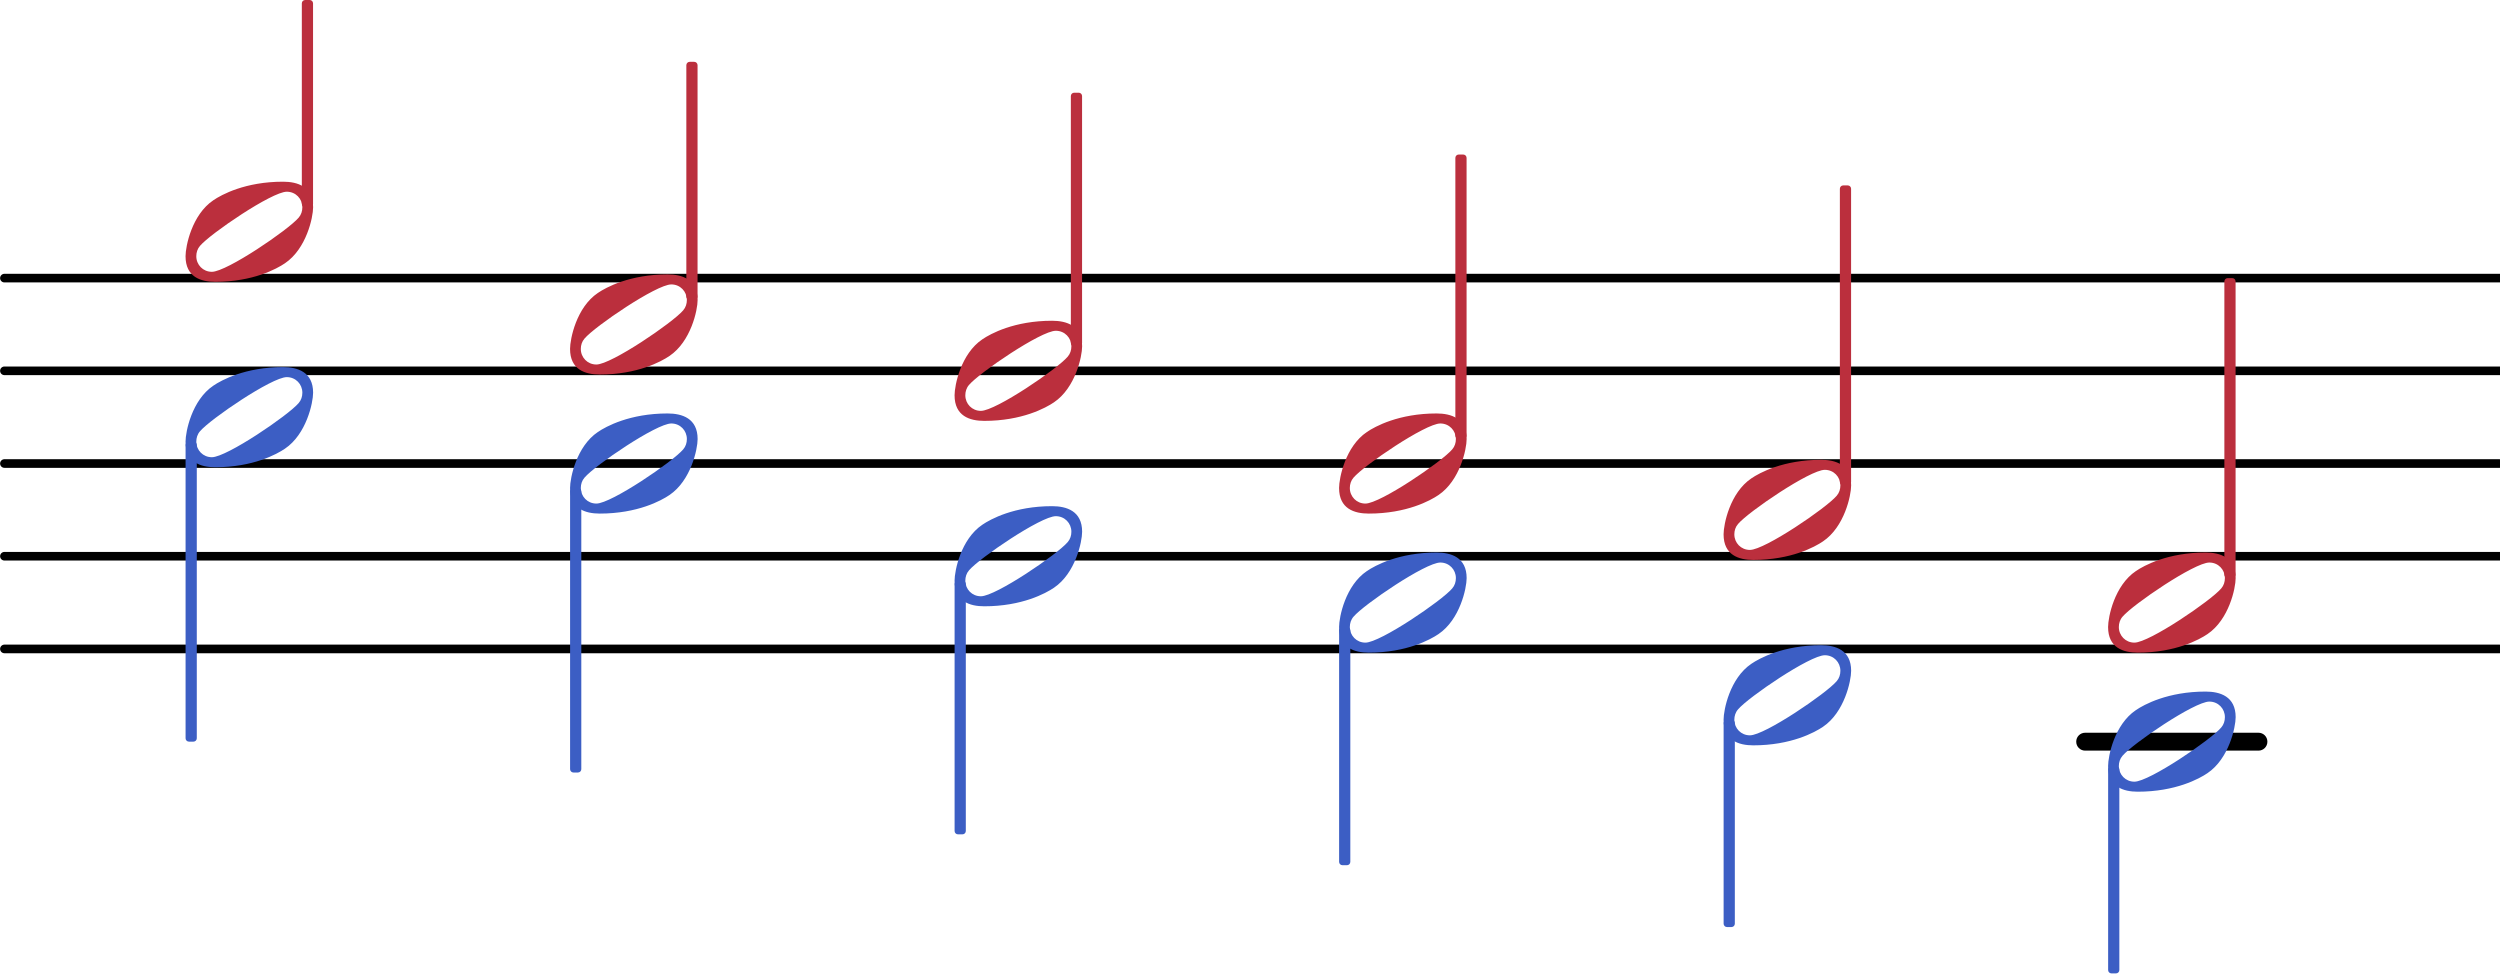
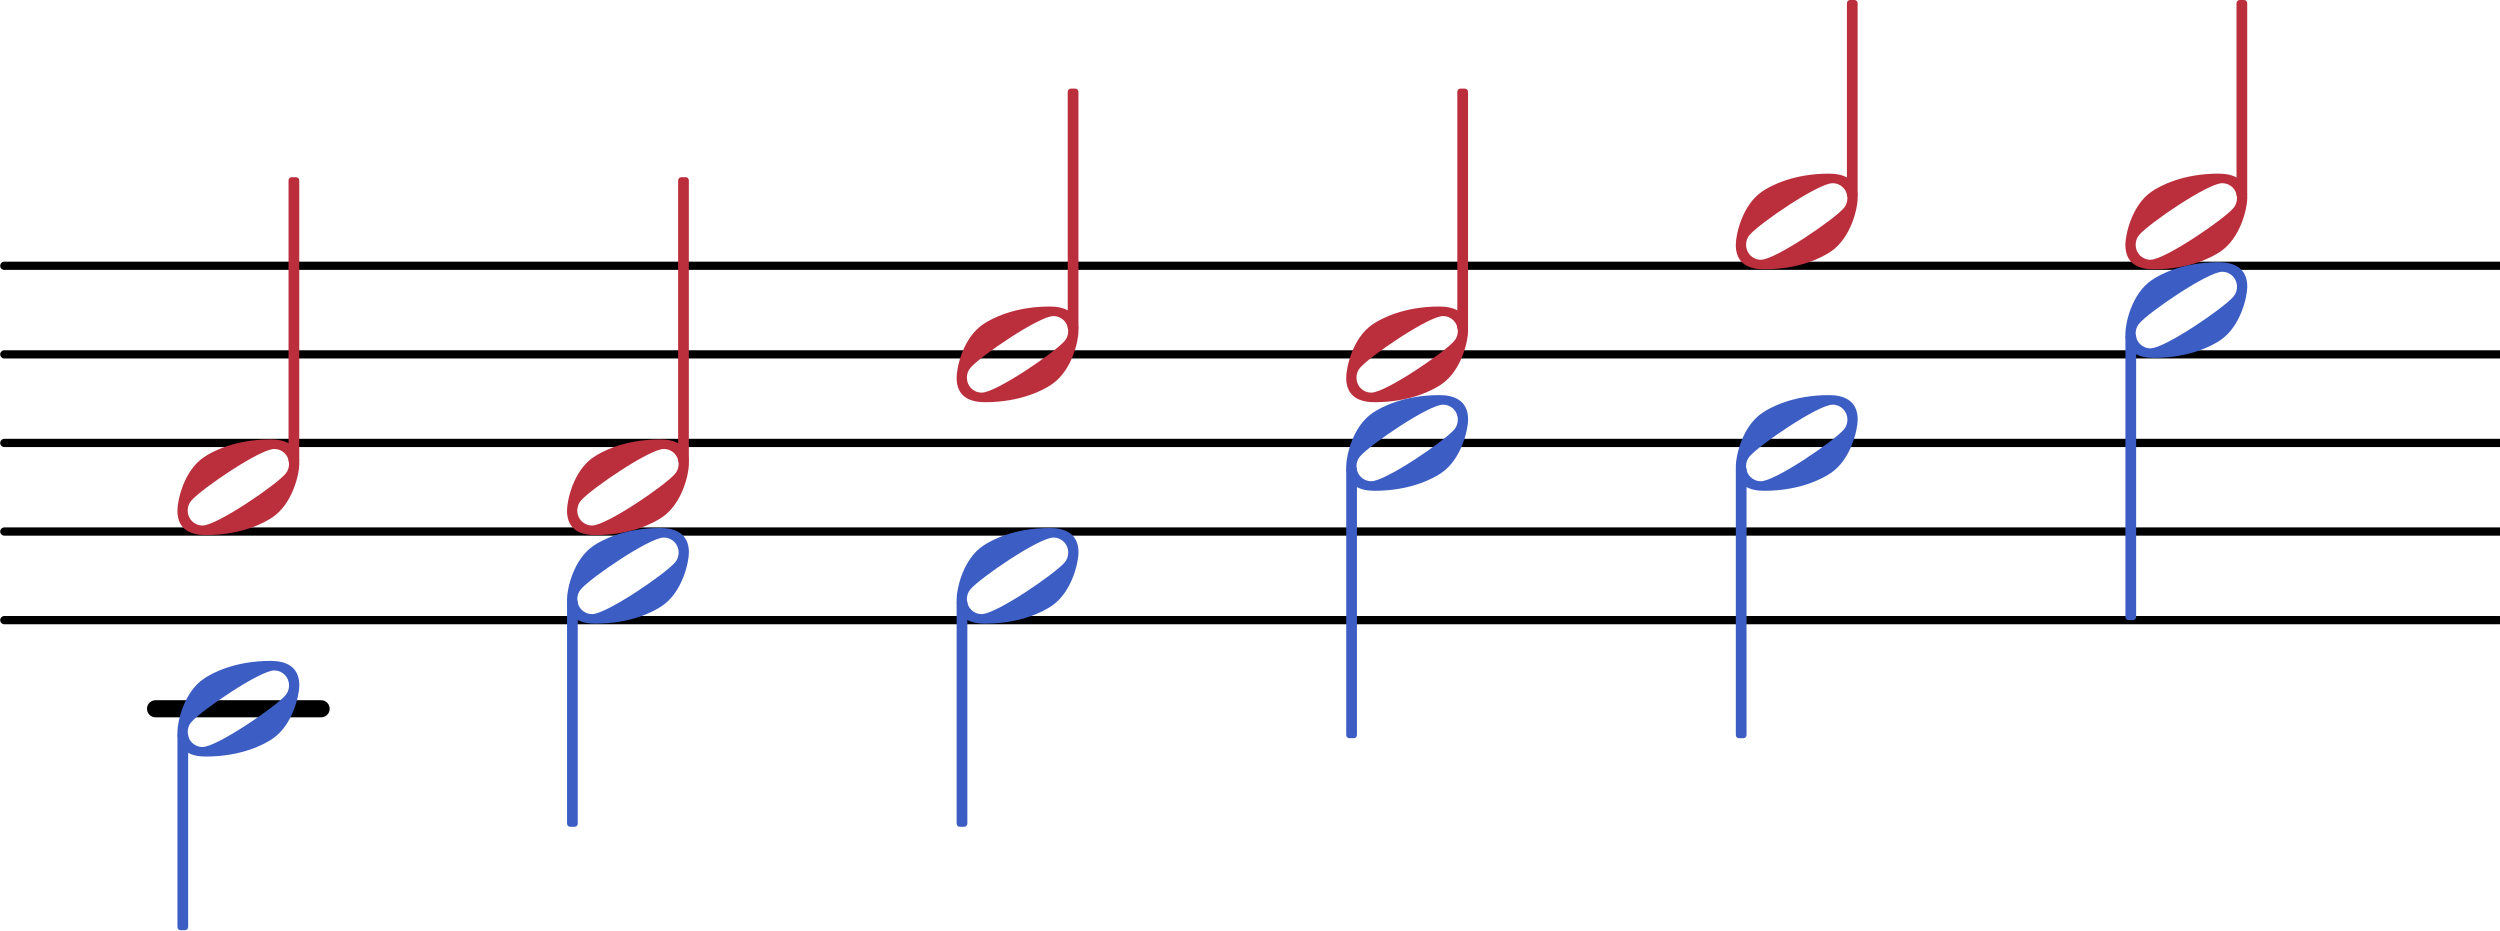
- <svg xmlns="http://www.w3.org/2000/svg" xmlns:xlink="http://www.w3.org/1999/xlink" version="1.2" width="53.19mm" height="20.71mm" viewBox="7.604 -0 26.965 10.5">
+ <svg xmlns="http://www.w3.org/2000/svg" xmlns:xlink="http://www.w3.org/1999/xlink" version="1.2" width="55.66mm" height="20.71mm" viewBox="7.604 -0 28.215 10.5">
  <style type="text/css">

tspan { white-space: pre; }

</style>
  <g transform="translate(0, 8)">
-     <rect x="29.999" y="-0.096" width="2.062" height="0.193" ry="0.096" fill="currentColor" />
+     <rect x="9.261" y="-0.096" width="2.062" height="0.193" ry="0.096" fill="currentColor" />
  </g>
  <g transform="translate(7.6043, 7)">
-     <line stroke-linejoin="round" stroke-linecap="round" stroke-width="0.093" stroke="currentColor" x1="0.046" y1="0" x2="26.965" y2="0" />
+     <line stroke-linejoin="round" stroke-linecap="round" stroke-width="0.093" stroke="currentColor" x1="0.046" y1="0" x2="28.215" y2="0" />
  </g>
  <g transform="translate(7.6043, 6)">
-     <line stroke-linejoin="round" stroke-linecap="round" stroke-width="0.093" stroke="currentColor" x1="0.046" y1="0" x2="26.965" y2="0" />
+     <line stroke-linejoin="round" stroke-linecap="round" stroke-width="0.093" stroke="currentColor" x1="0.046" y1="0" x2="28.215" y2="0" />
  </g>
  <g transform="translate(7.6043, 5)">
-     <line stroke-linejoin="round" stroke-linecap="round" stroke-width="0.093" stroke="currentColor" x1="0.046" y1="0" x2="26.965" y2="0" />
+     <line stroke-linejoin="round" stroke-linecap="round" stroke-width="0.093" stroke="currentColor" x1="0.046" y1="0" x2="28.215" y2="0" />
  </g>
  <g transform="translate(7.6043, 4)">
-     <line stroke-linejoin="round" stroke-linecap="round" stroke-width="0.093" stroke="currentColor" x1="0.046" y1="0" x2="26.965" y2="0" />
+     <line stroke-linejoin="round" stroke-linecap="round" stroke-width="0.093" stroke="currentColor" x1="0.046" y1="0" x2="28.215" y2="0" />
  </g>
  <g transform="translate(7.6043, 3)">
-     <line stroke-linejoin="round" stroke-linecap="round" stroke-width="0.093" stroke="currentColor" x1="0.046" y1="0" x2="26.965" y2="0" />
+     <line stroke-linejoin="round" stroke-linecap="round" stroke-width="0.093" stroke="currentColor" x1="0.046" y1="0" x2="28.215" y2="0" />
  </g>
  <g color="rgb(73.333%, 18.431%, 23.922%)">
-     <a style="color:inherit;" xlink:href="textedit:///Users/hex/Desktop/SVGs/138.ly:29:28:29">
-       <g transform="translate(22.0474, 5)">
+     <a style="color:inherit;" xlink:href="textedit:///Users/hex/Desktop/svglily/138.ly:29:26:27">
+       <g transform="translate(22.7974, 4)">
        <path transform="scale(0.004, -0.004)" d="M315 66c0 23 -18 42 -42 42c-40 0 -206 -113 -234 -146c-7 -8 -10 -18 -10 -28c0 -23 18 -42 42 -42c40 0 206 113 234 146c7 8 10 18 10 28zM263 135c39 0 81 -13 81 -69c0 -27 -18 -112 -76 -151c-22 -15 -86 -50 -188 -50c-39 0 -80 13 -80 69c0 27 17 112 75 151 c22 15 86 50 188 50z" fill="currentColor" />
      </g>
    </a>
  </g>
  <g color="rgb(73.333%, 18.431%, 23.922%)">
-     <a style="color:inherit;" xlink:href="textedit:///Users/hex/Desktop/SVGs/138.ly:29:15:16">
-       <g transform="translate(9.6043, 2.5)">
+     <a style="color:inherit;" xlink:href="textedit:///Users/hex/Desktop/svglily/138.ly:29:15:16">
+       <g transform="translate(9.6043, 5.5)">
        <path transform="scale(0.004, -0.004)" d="M315 66c0 23 -18 42 -42 42c-40 0 -206 -113 -234 -146c-7 -8 -10 -18 -10 -28c0 -23 18 -42 42 -42c40 0 206 113 234 146c7 8 10 18 10 28zM263 135c39 0 81 -13 81 -69c0 -27 -18 -112 -76 -151c-22 -15 -86 -50 -188 -50c-39 0 -80 13 -80 69c0 27 17 112 75 151 c22 15 86 50 188 50z" fill="currentColor" />
      </g>
    </a>
  </g>
  <g color="rgb(23.529%, 36.863%, 76.863%)">
-     <a style="color:inherit;" xlink:href="textedit:///Users/hex/Desktop/SVGs/138.ly:29:55:56">
-       <g transform="translate(9.6043, 4.5)">
+     <a style="color:inherit;" xlink:href="textedit:///Users/hex/Desktop/svglily/138.ly:29:56:57">
+       <g transform="translate(9.6043, 8)">
        <path transform="scale(0.004, -0.004)" d="M315 66c0 23 -18 42 -42 42c-40 0 -206 -113 -234 -146c-7 -8 -10 -18 -10 -28c0 -23 18 -42 42 -42c40 0 206 113 234 146c7 8 10 18 10 28zM263 135c39 0 81 -13 81 -69c0 -27 -18 -112 -76 -151c-22 -15 -86 -50 -188 -50c-39 0 -80 13 -80 69c0 27 17 112 75 151 c22 15 86 50 188 50z" fill="currentColor" />
      </g>
    </a>
  </g>
  <g color="rgb(73.333%, 18.431%, 23.922%)">
    <g transform="translate(10.9186, 5)">
-       <rect x="-0.06" y="-5" width="0.121" height="2.236" ry="0.036" fill="currentColor" />
+       <rect x="-0.06" y="-3" width="0.121" height="3.236" ry="0.036" fill="currentColor" />
    </g>
  </g>
  <g color="rgb(23.529%, 36.863%, 76.863%)">
    <g transform="translate(9.6646, 5)">
-       <rect x="-0.06" y="-0.236" width="0.121" height="3.236" ry="0.036" fill="currentColor" />
+       <rect x="-0.06" y="3.264" width="0.121" height="2.236" ry="0.036" fill="currentColor" />
    </g>
  </g>
  <g color="rgb(73.333%, 18.431%, 23.922%)">
-     <a style="color:inherit;" xlink:href="textedit:///Users/hex/Desktop/SVGs/138.ly:29:20:21">
-       <g transform="translate(13.752, 3.5)">
+     <a style="color:inherit;" xlink:href="textedit:///Users/hex/Desktop/svglily/138.ly:29:19:20">
+       <g transform="translate(14.002, 5.5)">
        <path transform="scale(0.004, -0.004)" d="M315 66c0 23 -18 42 -42 42c-40 0 -206 -113 -234 -146c-7 -8 -10 -18 -10 -28c0 -23 18 -42 42 -42c40 0 206 113 234 146c7 8 10 18 10 28zM263 135c39 0 81 -13 81 -69c0 -27 -18 -112 -76 -151c-22 -15 -86 -50 -188 -50c-39 0 -80 13 -80 69c0 27 17 112 75 151 c22 15 86 50 188 50z" fill="currentColor" />
      </g>
    </a>
  </g>
  <g color="rgb(23.529%, 36.863%, 76.863%)">
-     <a style="color:inherit;" xlink:href="textedit:///Users/hex/Desktop/SVGs/138.ly:29:60:61">
-       <g transform="translate(13.752, 5)">
+     <a style="color:inherit;" xlink:href="textedit:///Users/hex/Desktop/svglily/138.ly:29:60:61">
+       <g transform="translate(14.002, 6.5)">
        <path transform="scale(0.004, -0.004)" d="M315 66c0 23 -18 42 -42 42c-40 0 -206 -113 -234 -146c-7 -8 -10 -18 -10 -28c0 -23 18 -42 42 -42c40 0 206 113 234 146c7 8 10 18 10 28zM263 135c39 0 81 -13 81 -69c0 -27 -18 -112 -76 -151c-22 -15 -86 -50 -188 -50c-39 0 -80 13 -80 69c0 27 17 112 75 151 c22 15 86 50 188 50z" fill="currentColor" />
      </g>
    </a>
  </g>
  <g color="rgb(73.333%, 18.431%, 23.922%)">
-     <g transform="translate(15.0663, 5)">
-       <rect x="-0.06" y="-4.333" width="0.121" height="2.569" ry="0.036" fill="currentColor" />
+     <g transform="translate(15.3163, 5)">
+       <rect x="-0.06" y="-3" width="0.121" height="3.236" ry="0.036" fill="currentColor" />
    </g>
  </g>
  <g color="rgb(23.529%, 36.863%, 76.863%)">
-     <g transform="translate(13.8123, 5)">
-       <rect x="-0.06" y="0.264" width="0.121" height="3.069" ry="0.036" fill="currentColor" />
+     <g transform="translate(14.0623, 5)">
+       <rect x="-0.06" y="1.764" width="0.121" height="2.569" ry="0.036" fill="currentColor" />
    </g>
  </g>
  <g color="rgb(73.333%, 18.431%, 23.922%)">
-     <a style="color:inherit;" xlink:href="textedit:///Users/hex/Desktop/SVGs/138.ly:29:24:25">
-       <g transform="translate(17.8997, 4)">
+     <a style="color:inherit;" xlink:href="textedit:///Users/hex/Desktop/svglily/138.ly:29:22:23">
+       <g transform="translate(18.3997, 4)">
        <path transform="scale(0.004, -0.004)" d="M315 66c0 23 -18 42 -42 42c-40 0 -206 -113 -234 -146c-7 -8 -10 -18 -10 -28c0 -23 18 -42 42 -42c40 0 206 113 234 146c7 8 10 18 10 28zM263 135c39 0 81 -13 81 -69c0 -27 -18 -112 -76 -151c-22 -15 -86 -50 -188 -50c-39 0 -80 13 -80 69c0 27 17 112 75 151 c22 15 86 50 188 50z" fill="currentColor" />
      </g>
    </a>
  </g>
  <g color="rgb(23.529%, 36.863%, 76.863%)">
-     <a style="color:inherit;" xlink:href="textedit:///Users/hex/Desktop/SVGs/138.ly:29:63:64">
-       <g transform="translate(17.8997, 6)">
+     <a style="color:inherit;" xlink:href="textedit:///Users/hex/Desktop/svglily/138.ly:29:63:64">
+       <g transform="translate(18.3997, 6.5)">
        <path transform="scale(0.004, -0.004)" d="M315 66c0 23 -18 42 -42 42c-40 0 -206 -113 -234 -146c-7 -8 -10 -18 -10 -28c0 -23 18 -42 42 -42c40 0 206 113 234 146c7 8 10 18 10 28zM263 135c39 0 81 -13 81 -69c0 -27 -18 -112 -76 -151c-22 -15 -86 -50 -188 -50c-39 0 -80 13 -80 69c0 27 17 112 75 151 c22 15 86 50 188 50z" fill="currentColor" />
      </g>
    </a>
  </g>
  <g color="rgb(73.333%, 18.431%, 23.922%)">
-     <g transform="translate(19.214, 5)">
+     <g transform="translate(19.714, 5)">
      <rect x="-0.06" y="-4" width="0.121" height="2.736" ry="0.036" fill="currentColor" />
    </g>
  </g>
  <g color="rgb(23.529%, 36.863%, 76.863%)">
-     <g transform="translate(17.96, 5)">
-       <rect x="-0.06" y="1.264" width="0.121" height="2.736" ry="0.036" fill="currentColor" />
+     <g transform="translate(18.46, 5)">
+       <rect x="-0.06" y="1.764" width="0.121" height="2.569" ry="0.036" fill="currentColor" />
    </g>
  </g>
  <g color="rgb(23.529%, 36.863%, 76.863%)">
-     <a style="color:inherit;" xlink:href="textedit:///Users/hex/Desktop/SVGs/138.ly:29:66:67">
-       <g transform="translate(22.0474, 6.5)">
+     <a style="color:inherit;" xlink:href="textedit:///Users/hex/Desktop/svglily/138.ly:29:66:67">
+       <g transform="translate(22.7974, 5)">
        <path transform="scale(0.004, -0.004)" d="M315 66c0 23 -18 42 -42 42c-40 0 -206 -113 -234 -146c-7 -8 -10 -18 -10 -28c0 -23 18 -42 42 -42c40 0 206 113 234 146c7 8 10 18 10 28zM263 135c39 0 81 -13 81 -69c0 -27 -18 -112 -76 -151c-22 -15 -86 -50 -188 -50c-39 0 -80 13 -80 69c0 27 17 112 75 151 c22 15 86 50 188 50z" fill="currentColor" />
      </g>
    </a>
  </g>
  <g color="rgb(73.333%, 18.431%, 23.922%)">
-     <g transform="translate(23.3617, 5)">
-       <rect x="-0.06" y="-3.333" width="0.121" height="3.069" ry="0.036" fill="currentColor" />
+     <g transform="translate(24.1117, 5)">
+       <rect x="-0.06" y="-4" width="0.121" height="2.736" ry="0.036" fill="currentColor" />
    </g>
  </g>
  <g color="rgb(23.529%, 36.863%, 76.863%)">
-     <g transform="translate(22.1077, 5)">
-       <rect x="-0.06" y="1.764" width="0.121" height="2.569" ry="0.036" fill="currentColor" />
+     <g transform="translate(22.8577, 5)">
+       <rect x="-0.06" y="0.264" width="0.121" height="3.069" ry="0.036" fill="currentColor" />
    </g>
  </g>
  <g color="rgb(73.333%, 18.431%, 23.922%)">
-     <a style="color:inherit;" xlink:href="textedit:///Users/hex/Desktop/SVGs/138.ly:29:31:32">
-       <g transform="translate(26.195, 5.5)">
+     <a style="color:inherit;" xlink:href="textedit:///Users/hex/Desktop/svglily/138.ly:29:30:31">
+       <g transform="translate(27.195, 2.5)">
        <path transform="scale(0.004, -0.004)" d="M315 66c0 23 -18 42 -42 42c-40 0 -206 -113 -234 -146c-7 -8 -10 -18 -10 -28c0 -23 18 -42 42 -42c40 0 206 113 234 146c7 8 10 18 10 28zM263 135c39 0 81 -13 81 -69c0 -27 -18 -112 -76 -151c-22 -15 -86 -50 -188 -50c-39 0 -80 13 -80 69c0 27 17 112 75 151 c22 15 86 50 188 50z" fill="currentColor" />
      </g>
    </a>
  </g>
  <g color="rgb(23.529%, 36.863%, 76.863%)">
-     <a style="color:inherit;" xlink:href="textedit:///Users/hex/Desktop/SVGs/138.ly:29:69:70">
-       <g transform="translate(26.195, 7.5)">
+     <a style="color:inherit;" xlink:href="textedit:///Users/hex/Desktop/svglily/138.ly:29:69:70">
+       <g transform="translate(27.195, 5)">
        <path transform="scale(0.004, -0.004)" d="M315 66c0 23 -18 42 -42 42c-40 0 -206 -113 -234 -146c-7 -8 -10 -18 -10 -28c0 -23 18 -42 42 -42c40 0 206 113 234 146c7 8 10 18 10 28zM263 135c39 0 81 -13 81 -69c0 -27 -18 -112 -76 -151c-22 -15 -86 -50 -188 -50c-39 0 -80 13 -80 69c0 27 17 112 75 151 c22 15 86 50 188 50z" fill="currentColor" />
      </g>
    </a>
  </g>
  <g color="rgb(73.333%, 18.431%, 23.922%)">
-     <g transform="translate(27.5094, 5)">
-       <rect x="-0.06" y="-3" width="0.121" height="3.236" ry="0.036" fill="currentColor" />
+     <g transform="translate(28.5094, 5)">
+       <rect x="-0.06" y="-5" width="0.121" height="2.236" ry="0.036" fill="currentColor" />
    </g>
  </g>
  <g color="rgb(23.529%, 36.863%, 76.863%)">
-     <g transform="translate(26.2554, 5)">
-       <rect x="-0.06" y="2.764" width="0.121" height="2.236" ry="0.036" fill="currentColor" />
+     <g transform="translate(27.2554, 5)">
+       <rect x="-0.06" y="0.264" width="0.121" height="3.069" ry="0.036" fill="currentColor" />
    </g>
  </g>
  <g color="rgb(73.333%, 18.431%, 23.922%)">
-     <a style="color:inherit;" xlink:href="textedit:///Users/hex/Desktop/SVGs/138.ly:29:34:35">
-       <g transform="translate(30.3427, 6.5)">
+     <a style="color:inherit;" xlink:href="textedit:///Users/hex/Desktop/svglily/138.ly:29:34:35">
+       <g transform="translate(31.5927, 2.5)">
        <path transform="scale(0.004, -0.004)" d="M315 66c0 23 -18 42 -42 42c-40 0 -206 -113 -234 -146c-7 -8 -10 -18 -10 -28c0 -23 18 -42 42 -42c40 0 206 113 234 146c7 8 10 18 10 28zM263 135c39 0 81 -13 81 -69c0 -27 -18 -112 -76 -151c-22 -15 -86 -50 -188 -50c-39 0 -80 13 -80 69c0 27 17 112 75 151 c22 15 86 50 188 50z" fill="currentColor" />
      </g>
    </a>
  </g>
  <g color="rgb(23.529%, 36.863%, 76.863%)">
-     <a style="color:inherit;" xlink:href="textedit:///Users/hex/Desktop/SVGs/138.ly:29:72:73">
-       <g transform="translate(30.3427, 8)">
+     <a style="color:inherit;" xlink:href="textedit:///Users/hex/Desktop/svglily/138.ly:29:72:73">
+       <g transform="translate(31.5927, 3.5)">
        <path transform="scale(0.004, -0.004)" d="M315 66c0 23 -18 42 -42 42c-40 0 -206 -113 -234 -146c-7 -8 -10 -18 -10 -28c0 -23 18 -42 42 -42c40 0 206 113 234 146c7 8 10 18 10 28zM263 135c39 0 81 -13 81 -69c0 -27 -18 -112 -76 -151c-22 -15 -86 -50 -188 -50c-39 0 -80 13 -80 69c0 27 17 112 75 151 c22 15 86 50 188 50z" fill="currentColor" />
      </g>
    </a>
  </g>
  <g color="rgb(73.333%, 18.431%, 23.922%)">
-     <g transform="translate(31.657, 5)">
-       <rect x="-0.06" y="-2" width="0.121" height="3.236" ry="0.036" fill="currentColor" />
+     <g transform="translate(32.907, 5)">
+       <rect x="-0.06" y="-5" width="0.121" height="2.236" ry="0.036" fill="currentColor" />
    </g>
  </g>
  <g color="rgb(23.529%, 36.863%, 76.863%)">
-     <g transform="translate(30.4031, 5)">
-       <rect x="-0.06" y="3.264" width="0.121" height="2.236" ry="0.036" fill="currentColor" />
+     <g transform="translate(31.6531, 5)">
+       <rect x="-0.06" y="-1.236" width="0.121" height="3.236" ry="0.036" fill="currentColor" />
    </g>
  </g>
</svg>
